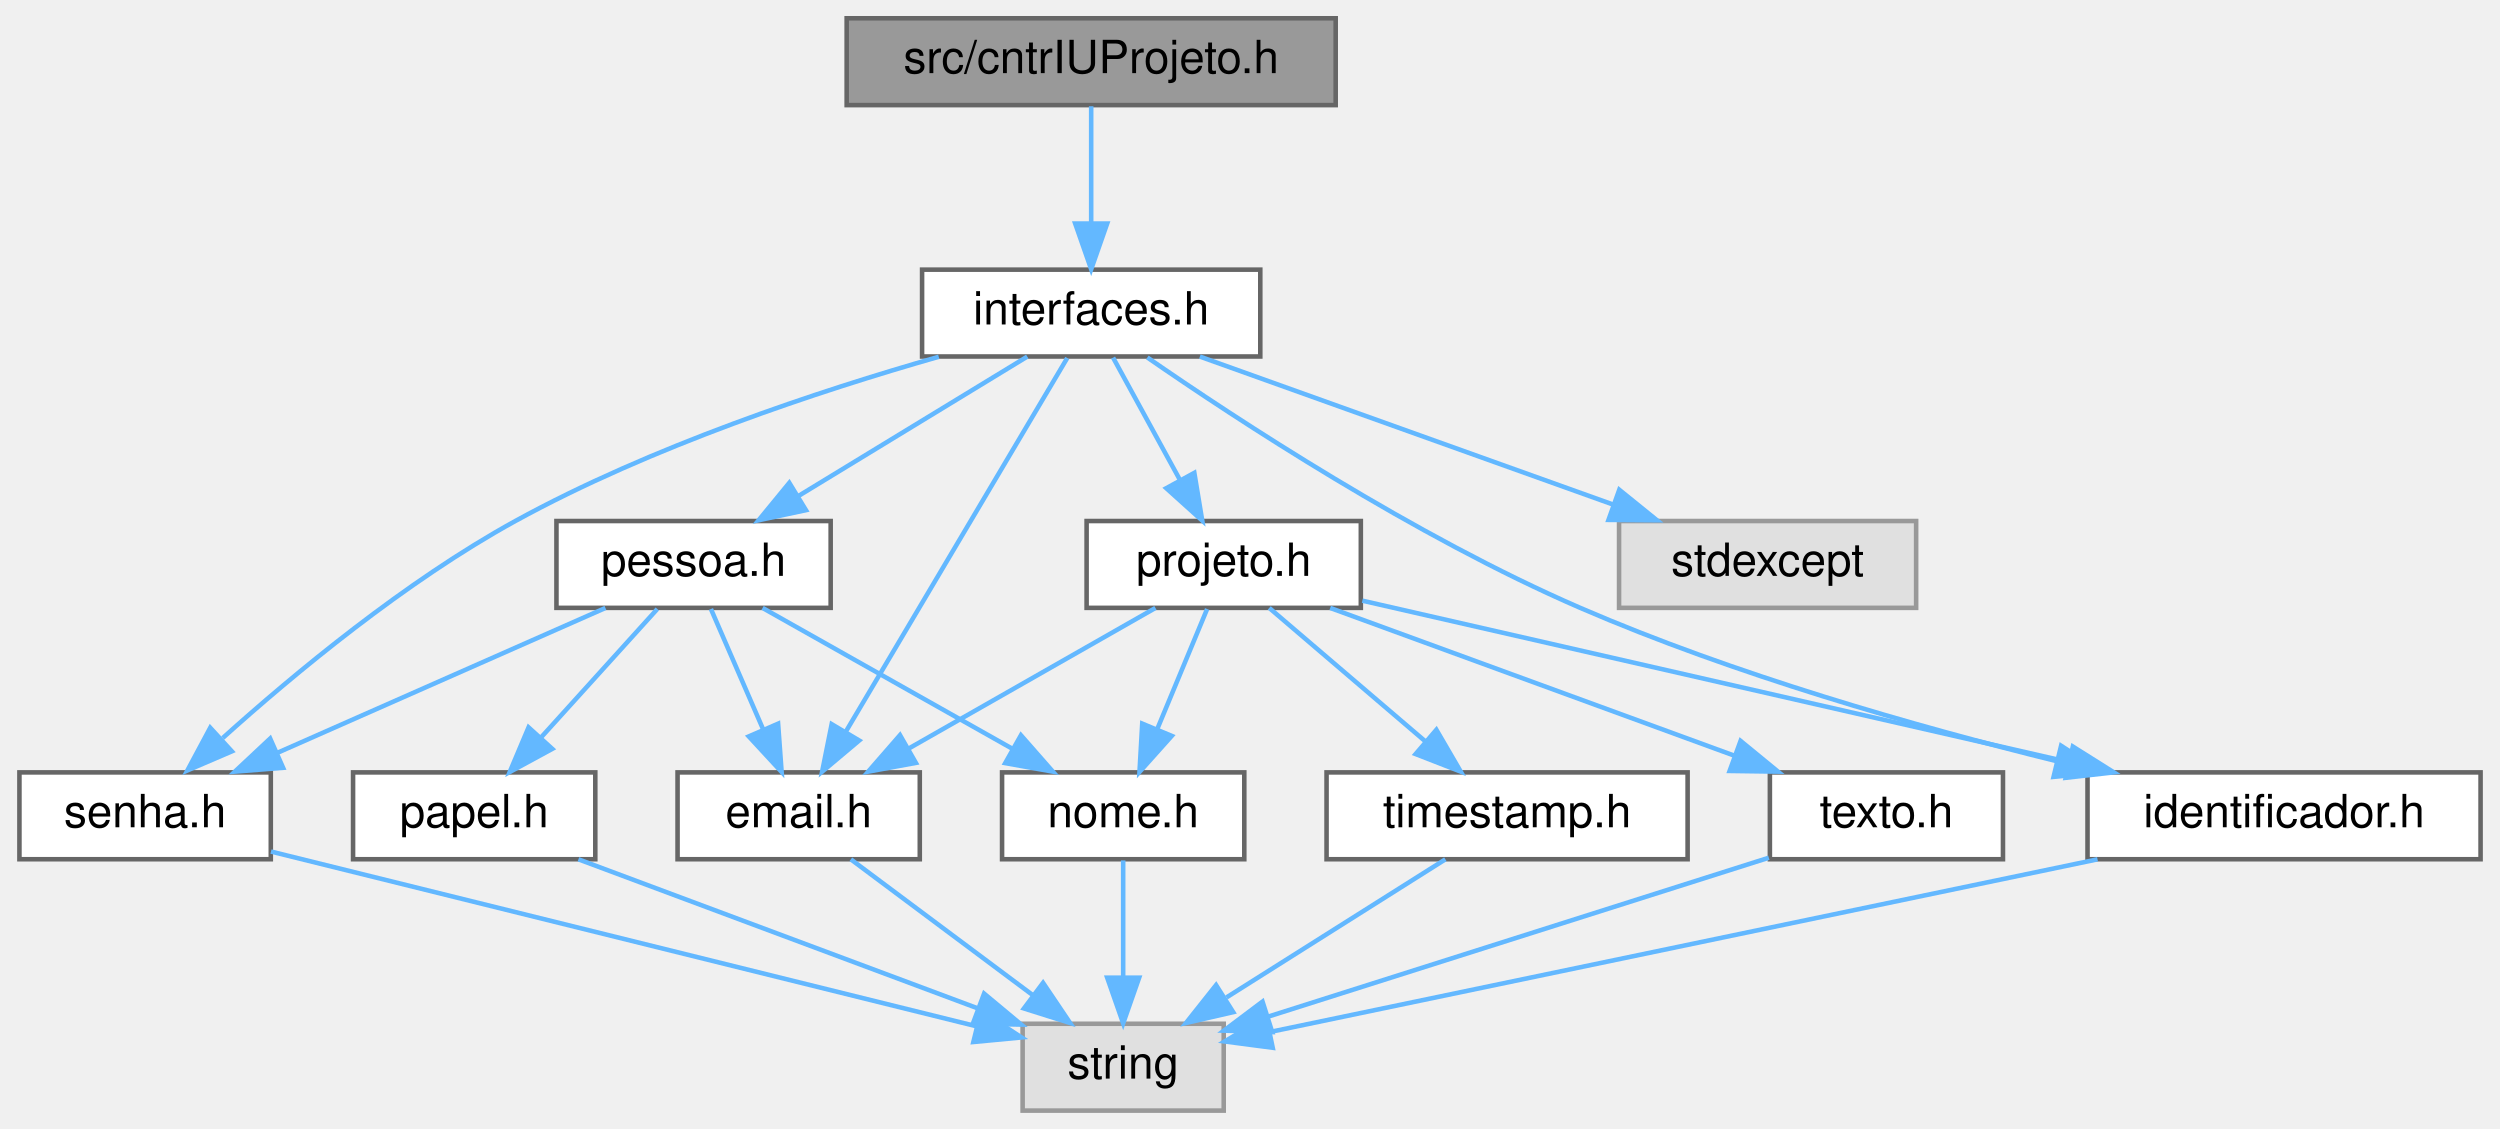
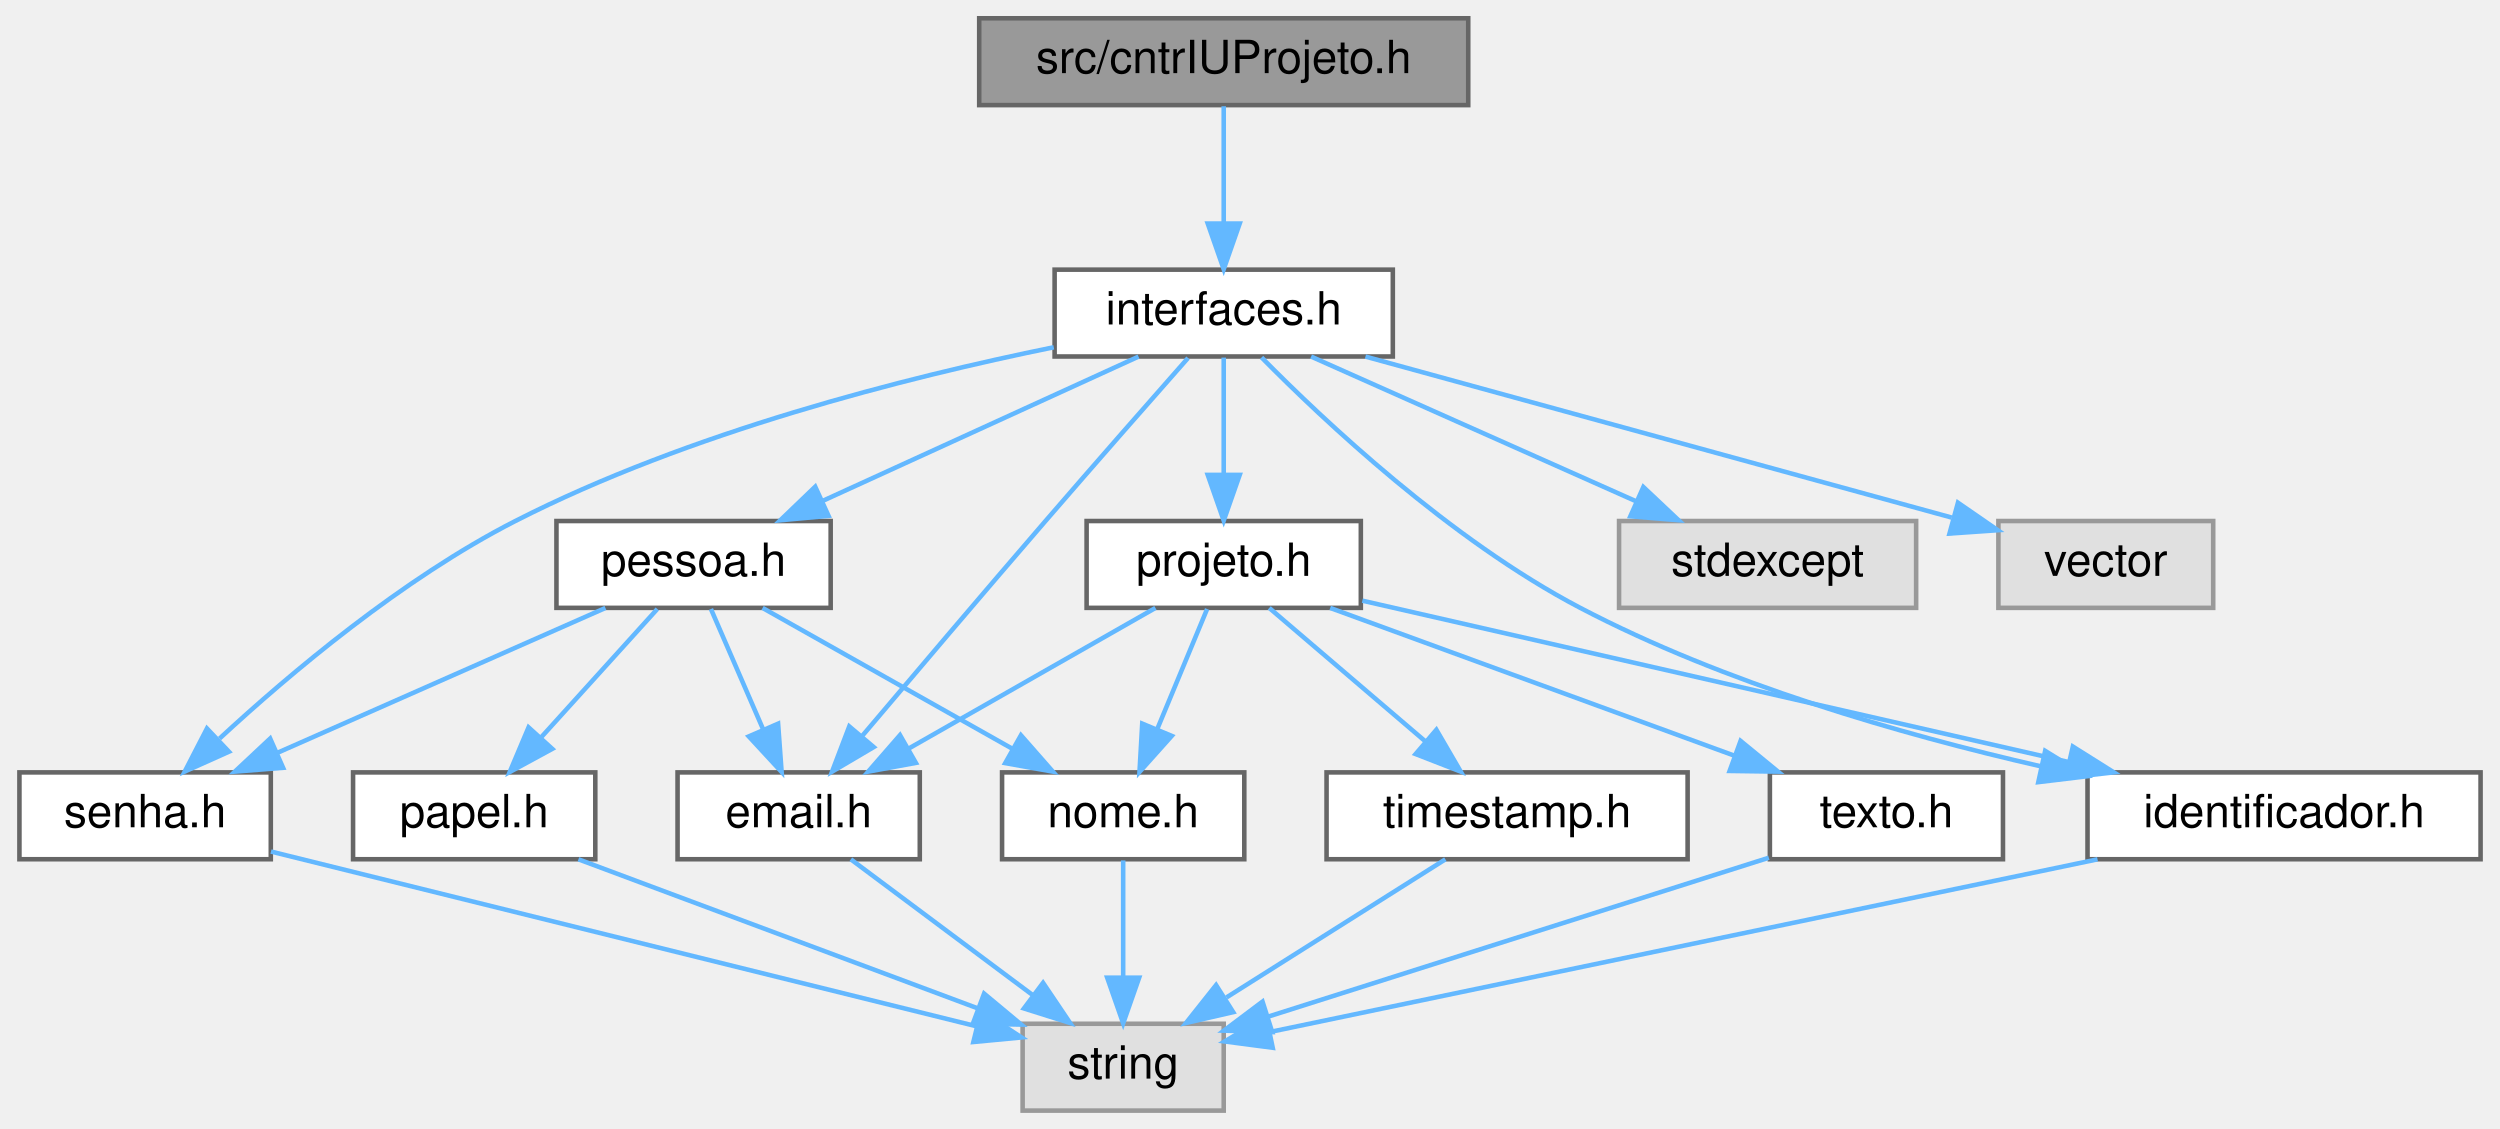
<svg xmlns="http://www.w3.org/2000/svg" xmlns:xlink="http://www.w3.org/1999/xlink" width="547pt" height="247pt" viewBox="0.00 0.00 546.50 247.00">
  <g id="graph0" class="graph" transform="scale(1 1) rotate(0) translate(4 243)">
    <g id="Node000001" class="node">
      <g id="a_Node000001">
        <a xlink:title=" ">
-           <polygon fill="#999999" stroke="#666666" points="288,-239 181,-239 181,-220 288,-220 288,-239" />
-           <text text-anchor="middle" x="234.5" y="-227" font-family="Helvetica,sans-Serif" font-size="10.00">src/cntrIUProjeto.h</text>
+           <polygon fill="#999999" stroke="#666666" points="317,-239 210,-239 210,-220 317,-220 317,-239" />
+           <text text-anchor="middle" x="263.5" y="-227" font-family="Helvetica,sans-Serif" font-size="10.00">src/cntrIUProjeto.h</text>
        </a>
      </g>
    </g>
    <g id="Node000002" class="node">
      <g id="a_Node000002">
        <a xlink:href="interfaces_8h.html" target="_top" xlink:title=" ">
-           <polygon fill="white" stroke="#666666" points="271.5,-184 197.5,-184 197.5,-165 271.5,-165 271.5,-184" />
-           <text text-anchor="middle" x="234.5" y="-172" font-family="Helvetica,sans-Serif" font-size="10.00">interfaces.h</text>
+           <polygon fill="white" stroke="#666666" points="300.5,-184 226.5,-184 226.5,-165 300.5,-165 300.5,-184" />
+           <text text-anchor="middle" x="263.5" y="-172" font-family="Helvetica,sans-Serif" font-size="10.00">interfaces.h</text>
        </a>
      </g>
    </g>
    <g id="edge1_Node000001_Node000002" class="edge">
      <g id="a_edge1_Node000001_Node000002">
        <a xlink:title=" ">
-           <path fill="none" stroke="#63b8ff" d="M234.5,-219.75C234.5,-212.8 234.5,-202.85 234.5,-194.13" />
-           <polygon fill="#63b8ff" stroke="#63b8ff" points="238,-194.09 234.5,-184.09 231,-194.09 238,-194.09" />
+           <path fill="none" stroke="#63b8ff" d="M263.5,-219.75C263.5,-212.8 263.5,-202.85 263.5,-194.13" />
+           <polygon fill="#63b8ff" stroke="#63b8ff" points="267,-194.09 263.5,-184.09 260,-194.09 267,-194.09" />
        </a>
      </g>
    </g>
    <g id="Node000003" class="node">
      <g id="a_Node000003">
        <a xlink:href="email_8h.html" target="_top" xlink:title=" ">
          <polygon fill="white" stroke="#666666" points="197,-74 144,-74 144,-55 197,-55 197,-74" />
          <text text-anchor="middle" x="170.5" y="-62" font-family="Helvetica,sans-Serif" font-size="10.00">email.h</text>
        </a>
      </g>
    </g>
    <g id="edge2_Node000002_Node000003" class="edge">
      <g id="a_edge2_Node000002_Node000003">
        <a xlink:title=" ">
-           <path fill="none" stroke="#63b8ff" d="M229.26,-164.66C218.71,-146.85 194.72,-106.37 180.87,-83.01" />
-           <polygon fill="#63b8ff" stroke="#63b8ff" points="183.74,-80.98 175.63,-74.16 177.72,-84.55 183.74,-80.98" />
+           <path fill="none" stroke="#63b8ff" d="M255.69,-164.67C247.79,-155.71 235.24,-141.44 224.5,-129 210.82,-113.16 195.36,-94.95 184.5,-82.1" />
+           <polygon fill="#63b8ff" stroke="#63b8ff" points="186.92,-79.54 177.8,-74.16 181.57,-84.06 186.92,-79.54" />
        </a>
      </g>
    </g>
    <g id="Node000005" class="node">
      <g id="a_Node000005">
        <a xlink:href="senha_8h.html" target="_top" xlink:title=" ">
          <polygon fill="white" stroke="#666666" points="55,-74 0,-74 0,-55 55,-55 55,-74" />
          <text text-anchor="middle" x="27.5" y="-62" font-family="Helvetica,sans-Serif" font-size="10.00">senha.h</text>
        </a>
      </g>
    </g>
    <g id="edge4_Node000002_Node000005" class="edge">
      <g id="a_edge4_Node000002_Node000005">
        <a xlink:title=" ">
-           <path fill="none" stroke="#63b8ff" d="M201.15,-164.94C175,-157.48 138.19,-145.3 108.5,-129 84.45,-115.79 60.11,-95.58 44.48,-81.52" />
-           <polygon fill="#63b8ff" stroke="#63b8ff" points="46.48,-78.61 36.75,-74.43 41.75,-83.77 46.48,-78.61" />
+           <path fill="none" stroke="#63b8ff" d="M226.31,-167.02C193.94,-160.42 146.4,-148.36 108.5,-129 83.79,-116.38 59.26,-95.71 43.78,-81.4" />
+           <polygon fill="#63b8ff" stroke="#63b8ff" points="45.84,-78.53 36.17,-74.19 41.03,-83.61 45.84,-78.53" />
        </a>
      </g>
    </g>
    <g id="Node000006" class="node">
      <g id="a_Node000006">
        <a xlink:href="pessoa_8h.html" target="_top" xlink:title=" ">
          <polygon fill="white" stroke="#666666" points="177.5,-129 117.5,-129 117.5,-110 177.5,-110 177.5,-129" />
          <text text-anchor="middle" x="147.5" y="-117" font-family="Helvetica,sans-Serif" font-size="10.00">pessoa.h</text>
        </a>
      </g>
    </g>
    <g id="edge6_Node000002_Node000006" class="edge">
      <g id="a_edge6_Node000002_Node000006">
        <a xlink:title=" ">
-           <path fill="none" stroke="#63b8ff" d="M220.52,-164.98C207.03,-156.77 186.37,-144.18 170.46,-134.49" />
-           <polygon fill="#63b8ff" stroke="#63b8ff" points="172.09,-131.38 161.73,-129.17 168.45,-137.36 172.09,-131.38" />
+           <path fill="none" stroke="#63b8ff" d="M244.86,-164.98C226.2,-156.46 197.25,-143.23 175.76,-133.41" />
+           <polygon fill="#63b8ff" stroke="#63b8ff" points="177.03,-130.14 166.48,-129.17 174.12,-136.51 177.03,-130.14" />
        </a>
      </g>
    </g>
    <g id="Node000009" class="node">
      <g id="a_Node000009">
        <a xlink:href="projeto_8h.html" target="_top" xlink:title=" ">
          <polygon fill="white" stroke="#666666" points="293.5,-129 233.5,-129 233.5,-110 293.5,-110 293.5,-129" />
          <text text-anchor="middle" x="263.5" y="-117" font-family="Helvetica,sans-Serif" font-size="10.00">projeto.h</text>
        </a>
      </g>
    </g>
    <g id="edge13_Node000002_Node000009" class="edge">
      <g id="a_edge13_Node000002_Node000009">
        <a xlink:title=" ">
-           <path fill="none" stroke="#63b8ff" d="M239.29,-164.75C243.26,-157.49 249.03,-146.95 253.93,-137.98" />
-           <polygon fill="#63b8ff" stroke="#63b8ff" points="257.07,-139.54 258.8,-129.09 250.93,-136.18 257.07,-139.54" />
+           <path fill="none" stroke="#63b8ff" d="M263.5,-164.75C263.5,-157.8 263.5,-147.85 263.5,-139.13" />
+           <polygon fill="#63b8ff" stroke="#63b8ff" points="267,-139.09 263.5,-129.09 260,-139.09 267,-139.09" />
        </a>
      </g>
    </g>
    <g id="Node000010" class="node">
      <g id="a_Node000010">
        <a xlink:href="identificador_8h.html" target="_top" xlink:title=" ">
          <polygon fill="white" stroke="#666666" points="538.5,-74 452.5,-74 452.5,-55 538.5,-55 538.5,-74" />
          <text text-anchor="middle" x="495.5" y="-62" font-family="Helvetica,sans-Serif" font-size="10.00">identificador.h</text>
        </a>
      </g>
    </g>
    <g id="edge22_Node000002_Node000010" class="edge">
      <g id="a_edge22_Node000002_Node000010">
        <a xlink:title=" ">
-           <path fill="none" stroke="#63b8ff" d="M246.79,-164.78C266.13,-151.4 305.22,-125.7 341.5,-110 375.12,-95.45 414.87,-84.1 445.57,-76.5" />
-           <polygon fill="#63b8ff" stroke="#63b8ff" points="446.72,-79.83 455.61,-74.07 445.07,-73.02 446.72,-79.83" />
+           <path fill="none" stroke="#63b8ff" d="M271.78,-164.79C285.19,-151.19 313.04,-124.9 341.5,-110 373.07,-93.47 411.58,-82.35 442.19,-75.35" />
+           <polygon fill="#63b8ff" stroke="#63b8ff" points="443.23,-78.71 452.25,-73.14 441.73,-71.87 443.23,-78.71" />
        </a>
      </g>
    </g>
    <g id="Node000013" class="node">
      <g id="a_Node000013">
        <a xlink:title=" ">
          <polygon fill="#e0e0e0" stroke="#999999" points="415,-129 350,-129 350,-110 415,-110 415,-129" />
          <text text-anchor="middle" x="382.5" y="-117" font-family="Helvetica,sans-Serif" font-size="10.00">stdexcept</text>
        </a>
      </g>
    </g>
    <g id="edge23_Node000002_Node000013" class="edge">
      <g id="a_edge23_Node000002_Node000013">
        <a xlink:title=" ">
-           <path fill="none" stroke="#63b8ff" d="M258.28,-164.98C282.73,-156.23 321.03,-142.51 348.65,-132.62" />
-           <polygon fill="#63b8ff" stroke="#63b8ff" points="350.05,-135.84 358.29,-129.17 347.69,-129.25 350.05,-135.84" />
+           <path fill="none" stroke="#63b8ff" d="M282.62,-164.98C301.85,-156.42 331.73,-143.11 353.81,-133.28" />
+           <polygon fill="#63b8ff" stroke="#63b8ff" points="355.32,-136.44 363.03,-129.17 352.47,-130.04 355.32,-136.44" />
+         </a>
+       </g>
+     </g>
+     <g id="Node000014" class="node">
+       <g id="a_Node000014">
+         <a xlink:title=" ">
+           <polygon fill="#e0e0e0" stroke="#999999" points="480,-129 433,-129 433,-110 480,-110 480,-129" />
+           <text text-anchor="middle" x="456.5" y="-117" font-family="Helvetica,sans-Serif" font-size="10.00">vector</text>
+         </a>
+       </g>
+     </g>
+     <g id="edge24_Node000002_Node000014" class="edge">
+       <g id="a_edge24_Node000002_Node000014">
+         <a xlink:title=" ">
+           <path fill="none" stroke="#63b8ff" d="M294.51,-164.98C329.62,-155.34 386.62,-139.69 422.8,-129.75" />
+           <polygon fill="#63b8ff" stroke="#63b8ff" points="424.15,-133.01 432.87,-126.99 422.3,-126.26 424.15,-133.01" />
        </a>
      </g>
    </g>
    <g id="Node000004" class="node">
      <g id="a_Node000004">
        <a xlink:title=" ">
          <polygon fill="#e0e0e0" stroke="#999999" points="263.5,-19 219.5,-19 219.5,0 263.5,0 263.5,-19" />
          <text text-anchor="middle" x="241.5" y="-7" font-family="Helvetica,sans-Serif" font-size="10.00">string</text>
        </a>
      </g>
    </g>
    <g id="edge3_Node000003_Node000004" class="edge">
      <g id="a_edge3_Node000003_Node000004">
        <a xlink:title=" ">
          <path fill="none" stroke="#63b8ff" d="M181.91,-54.98C192.61,-47 208.84,-34.88 221.66,-25.31" />
          <polygon fill="#63b8ff" stroke="#63b8ff" points="223.97,-27.96 229.89,-19.17 219.78,-22.35 223.97,-27.96" />
        </a>
      </g>
    </g>
    <g id="edge5_Node000005_Node000004" class="edge">
      <g id="a_edge5_Node000005_Node000004">
        <a xlink:title=" ">
          <path fill="none" stroke="#63b8ff" d="M55.04,-56.68C94.67,-46.86 167.61,-28.8 209.56,-18.41" />
          <polygon fill="#63b8ff" stroke="#63b8ff" points="210.4,-21.81 219.26,-16.01 208.72,-15.01 210.4,-21.81" />
        </a>
      </g>
    </g>
    <g id="edge7_Node000006_Node000003" class="edge">
      <g id="a_edge7_Node000006_Node000003">
        <a xlink:title=" ">
          <path fill="none" stroke="#63b8ff" d="M151.3,-109.75C154.41,-102.57 158.92,-92.18 162.79,-83.27" />
          <polygon fill="#63b8ff" stroke="#63b8ff" points="166,-84.66 166.77,-74.09 159.58,-81.87 166,-84.66" />
        </a>
      </g>
    </g>
    <g id="edge10_Node000006_Node000005" class="edge">
      <g id="a_edge10_Node000006_Node000005">
        <a xlink:title=" ">
          <path fill="none" stroke="#63b8ff" d="M128.22,-109.98C108.83,-101.42 78.69,-88.11 56.43,-78.28" />
          <polygon fill="#63b8ff" stroke="#63b8ff" points="57.69,-75.01 47.13,-74.17 54.86,-81.41 57.69,-75.01" />
        </a>
      </g>
    </g>
    <g id="Node000007" class="node">
      <g id="a_Node000007">
        <a xlink:href="nome_8h.html" target="_top" xlink:title=" ">
          <polygon fill="white" stroke="#666666" points="268,-74 215,-74 215,-55 268,-55 268,-74" />
          <text text-anchor="middle" x="241.5" y="-62" font-family="Helvetica,sans-Serif" font-size="10.00">nome.h</text>
        </a>
      </g>
    </g>
    <g id="edge8_Node000006_Node000007" class="edge">
      <g id="a_edge8_Node000006_Node000007">
        <a xlink:title=" ">
          <path fill="none" stroke="#63b8ff" d="M162.6,-109.98C177.32,-101.69 199.92,-88.94 217.17,-79.22" />
          <polygon fill="#63b8ff" stroke="#63b8ff" points="219.13,-82.13 226.12,-74.17 215.69,-76.03 219.13,-82.13" />
        </a>
      </g>
    </g>
    <g id="Node000008" class="node">
      <g id="a_Node000008">
        <a xlink:href="papel_8h.html" target="_top" xlink:title=" ">
          <polygon fill="white" stroke="#666666" points="126,-74 73,-74 73,-55 126,-55 126,-74" />
          <text text-anchor="middle" x="99.5" y="-62" font-family="Helvetica,sans-Serif" font-size="10.00">papel.h</text>
        </a>
      </g>
    </g>
    <g id="edge11_Node000006_Node000008" class="edge">
      <g id="a_edge11_Node000006_Node000008">
        <a xlink:title=" ">
          <path fill="none" stroke="#63b8ff" d="M139.57,-109.75C132.65,-102.11 122.43,-90.82 114.05,-81.56" />
          <polygon fill="#63b8ff" stroke="#63b8ff" points="116.59,-79.15 107.28,-74.09 111.4,-83.85 116.59,-79.15" />
        </a>
      </g>
    </g>
    <g id="edge9_Node000007_Node000004" class="edge">
      <g id="a_edge9_Node000007_Node000004">
        <a xlink:title=" ">
          <path fill="none" stroke="#63b8ff" d="M241.5,-54.75C241.5,-47.8 241.5,-37.85 241.5,-29.13" />
          <polygon fill="#63b8ff" stroke="#63b8ff" points="245,-29.09 241.5,-19.09 238,-29.09 245,-29.09" />
        </a>
      </g>
    </g>
    <g id="edge12_Node000008_Node000004" class="edge">
      <g id="a_edge12_Node000008_Node000004">
        <a xlink:title=" ">
          <path fill="none" stroke="#63b8ff" d="M122.31,-54.98C145.95,-46.16 183.08,-32.31 209.61,-22.4" />
          <polygon fill="#63b8ff" stroke="#63b8ff" points="211.07,-25.6 219.21,-18.82 208.62,-19.04 211.07,-25.6" />
        </a>
      </g>
    </g>
    <g id="edge14_Node000009_Node000003" class="edge">
      <g id="a_edge14_Node000009_Node000003">
        <a xlink:title=" ">
          <path fill="none" stroke="#63b8ff" d="M248.56,-109.98C234,-101.69 211.63,-88.94 194.57,-79.22" />
          <polygon fill="#63b8ff" stroke="#63b8ff" points="196.14,-76.08 185.71,-74.17 192.67,-82.16 196.14,-76.08" />
        </a>
      </g>
    </g>
    <g id="edge17_Node000009_Node000007" class="edge">
      <g id="a_edge17_Node000009_Node000007">
        <a xlink:title=" ">
          <path fill="none" stroke="#63b8ff" d="M259.87,-109.75C256.92,-102.65 252.67,-92.4 248.99,-83.56" />
          <polygon fill="#63b8ff" stroke="#63b8ff" points="252.13,-81.98 245.07,-74.09 245.67,-84.67 252.13,-81.98" />
        </a>
      </g>
    </g>
    <g id="edge15_Node000009_Node000010" class="edge">
      <g id="a_edge15_Node000009_Node000010">
        <a xlink:title=" ">
          <path fill="none" stroke="#63b8ff" d="M293.83,-111.57C333.19,-102.58 402.29,-86.79 448.48,-76.24" />
          <polygon fill="#63b8ff" stroke="#63b8ff" points="449.29,-79.65 458.26,-74.01 447.73,-72.82 449.29,-79.65" />
        </a>
      </g>
    </g>
    <g id="Node000011" class="node">
      <g id="a_Node000011">
        <a xlink:href="texto_8h.html" target="_top" xlink:title=" ">
          <polygon fill="white" stroke="#666666" points="434,-74 383,-74 383,-55 434,-55 434,-74" />
          <text text-anchor="middle" x="408.5" y="-62" font-family="Helvetica,sans-Serif" font-size="10.00">texto.h</text>
        </a>
      </g>
    </g>
    <g id="edge18_Node000009_Node000011" class="edge">
      <g id="a_edge18_Node000009_Node000011">
        <a xlink:title=" ">
          <path fill="none" stroke="#63b8ff" d="M286.8,-109.98C310.75,-101.23 348.28,-87.51 375.33,-77.62" />
          <polygon fill="#63b8ff" stroke="#63b8ff" points="376.59,-80.89 384.78,-74.17 374.19,-74.32 376.59,-80.89" />
        </a>
      </g>
    </g>
    <g id="Node000012" class="node">
      <g id="a_Node000012">
        <a xlink:href="timestamp_8h.html" target="_top" xlink:title=" ">
          <polygon fill="white" stroke="#666666" points="365,-74 286,-74 286,-55 365,-55 365,-74" />
          <text text-anchor="middle" x="325.5" y="-62" font-family="Helvetica,sans-Serif" font-size="10.00">timestamp.h</text>
        </a>
      </g>
    </g>
    <g id="edge20_Node000009_Node000012" class="edge">
      <g id="a_edge20_Node000009_Node000012">
        <a xlink:title=" ">
          <path fill="none" stroke="#63b8ff" d="M273.46,-109.98C282.63,-102.15 296.44,-90.34 307.53,-80.86" />
          <polygon fill="#63b8ff" stroke="#63b8ff" points="310.03,-83.33 315.36,-74.17 305.48,-78.01 310.03,-83.33" />
        </a>
      </g>
    </g>
    <g id="edge16_Node000010_Node000004" class="edge">
      <g id="a_edge16_Node000010_Node000004">
        <a xlink:title=" ">
          <path fill="none" stroke="#63b8ff" d="M454.69,-54.98C404.34,-44.48 319.77,-26.83 273.74,-17.23" />
          <polygon fill="#63b8ff" stroke="#63b8ff" points="274.22,-13.75 263.71,-15.13 272.79,-20.6 274.22,-13.75" />
        </a>
      </g>
    </g>
    <g id="edge19_Node000011_Node000004" class="edge">
      <g id="a_edge19_Node000011_Node000004">
        <a xlink:title=" ">
          <path fill="none" stroke="#63b8ff" d="M382.77,-55.33C353.3,-45.98 304.99,-30.65 273.21,-20.56" />
          <polygon fill="#63b8ff" stroke="#63b8ff" points="274.11,-17.18 263.52,-17.49 271.99,-23.85 274.11,-17.18" />
        </a>
      </g>
    </g>
    <g id="edge21_Node000012_Node000004" class="edge">
      <g id="a_edge21_Node000012_Node000004">
        <a xlink:title=" ">
          <path fill="none" stroke="#63b8ff" d="M312,-54.98C299.1,-46.84 279.4,-34.41 264.1,-24.76" />
          <polygon fill="#63b8ff" stroke="#63b8ff" points="265.57,-21.55 255.24,-19.17 261.83,-27.47 265.57,-21.55" />
        </a>
      </g>
    </g>
  </g>
</svg>
